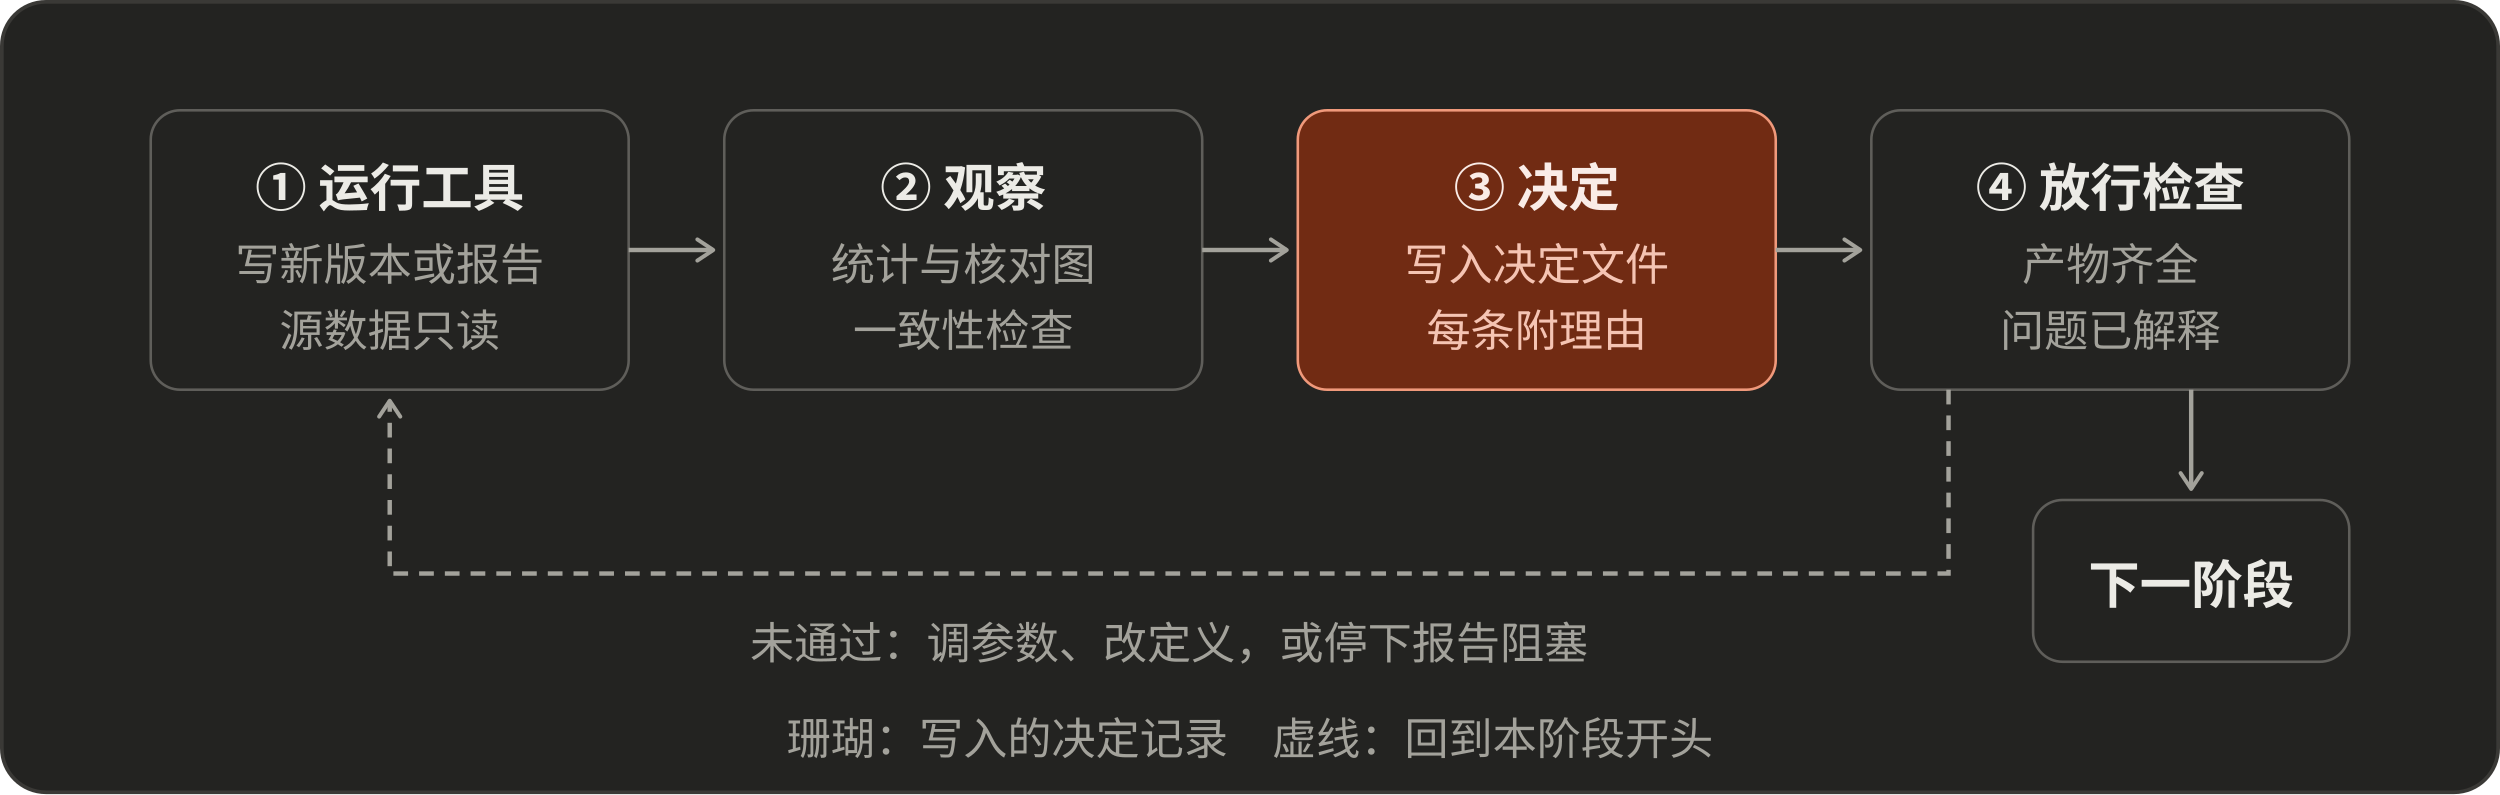
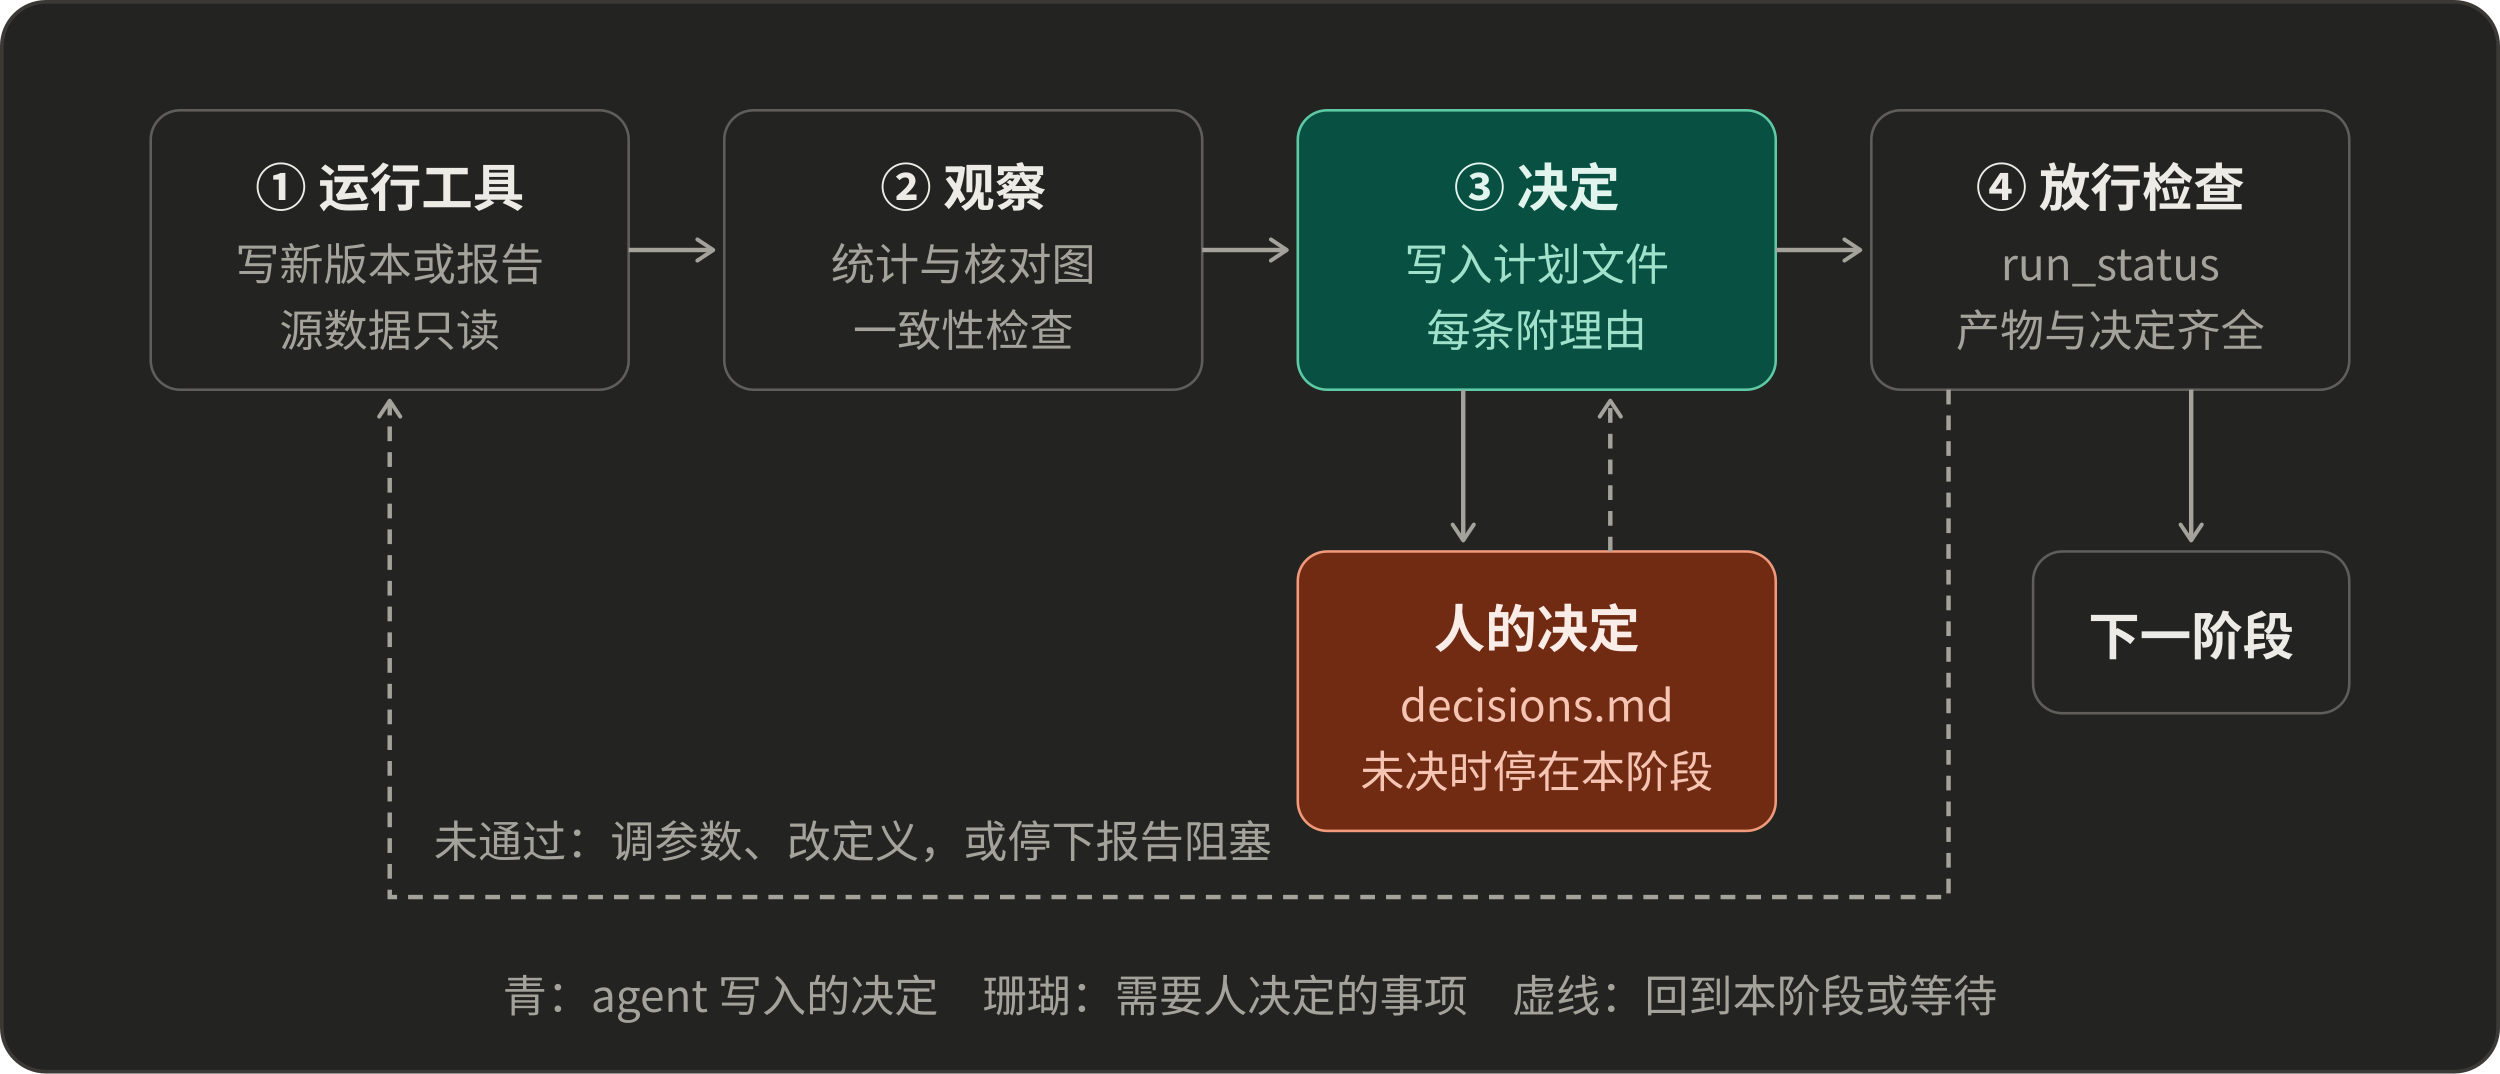
- <svg xmlns="http://www.w3.org/2000/svg" viewBox="0 0 680 216" width="680" height="216" role="img" aria-label="一个阶段内部的循环" font-family="-apple-system, 'Segoe UI', 'Noto Sans CJK SC', 'PingFang SC', 'Microsoft YaHei', 'Noto Serif CJK SC', sans-serif">
+ <svg xmlns="http://www.w3.org/2000/svg" viewBox="0 0 680 292" width="680" height="292" role="img" aria-label="一个数据阶段内部的循环" font-family="-apple-system, 'Segoe UI', 'Noto Sans CJK SC', 'PingFang SC', 'Microsoft YaHei', 'Noto Serif CJK SC', sans-serif">
  <defs>
    <marker id="arrow" viewBox="0 0 10 10" refX="8" refY="5" markerWidth="6" markerHeight="6" orient="auto-start-reverse">
      <path d="M2 1L8 5L2 9" fill="none" stroke="#a3a29b" stroke-width="1.5" stroke-linecap="round" stroke-linejoin="round" />
    </marker>
  </defs>
-   <rect x="0.5" y="0.5" width="679" height="215" rx="12" fill="#232321" stroke="#3a3936" />
+   <rect x="0.5" y="0.5" width="679" height="291" rx="12" fill="#232321" stroke="#3a3936" />
  <rect x="41" y="30" width="130" height="76" rx="8" fill="#232321" stroke="#5F5E5A" stroke-width="0.7" />
  <text x="106.0" y="50" font-size="14" font-weight="600" fill="#ecebe6" text-anchor="middle" dominant-baseline="central">① 运行工具</text>
  <text x="106.0" y="71" font-size="12" font-weight="400" fill="#a3a29b" text-anchor="middle" dominant-baseline="central">写新版本或报告</text>
  <text x="106.0" y="89" font-size="12" font-weight="400" fill="#a3a29b" text-anchor="middle" dominant-baseline="central">源数据只读</text>
  <rect x="197" y="30" width="130" height="76" rx="8" fill="#232321" stroke="#5F5E5A" stroke-width="0.7" />
  <text x="262.0" y="50" font-size="14" font-weight="600" fill="#ecebe6" text-anchor="middle" dominant-baseline="central">② 观察</text>
  <text x="262.0" y="71" font-size="12" font-weight="400" fill="#a3a29b" text-anchor="middle" dominant-baseline="central">统计与核对图</text>
  <text x="262.0" y="89" font-size="12" font-weight="400" fill="#a3a29b" text-anchor="middle" dominant-baseline="central">一致性检查</text>
-   <rect x="353" y="30" width="130" height="76" rx="8" fill="#712B13" stroke="#F0997B" stroke-width="0.7" />
-   <text x="418.0" y="50" font-size="14" font-weight="600" fill="#FAECE7" text-anchor="middle" dominant-baseline="central">③ 决定</text>
-   <text x="418.0" y="71" font-size="12" font-weight="400" fill="#F5C4B3" text-anchor="middle" dominant-baseline="central">写入决定文件</text>
-   <text x="418.0" y="89" font-size="12" font-weight="400" fill="#F5C4B3" text-anchor="middle" dominant-baseline="central">每条附理由</text>
+   <rect x="353" y="30" width="130" height="76" rx="8" fill="#085041" stroke="#5DCAA5" stroke-width="0.7" />
+   <text x="418.0" y="50" font-size="14" font-weight="600" fill="#E1F5EE" text-anchor="middle" dominant-baseline="central">③ 决定</text>
+   <text x="418.0" y="71" font-size="12" font-weight="400" fill="#9FE1CB" text-anchor="middle" dominant-baseline="central">写入计划文件</text>
+   <text x="418.0" y="89" font-size="12" font-weight="400" fill="#9FE1CB" text-anchor="middle" dominant-baseline="central">每条附理由</text>
  <rect x="509" y="30" width="130" height="76" rx="8" fill="#232321" stroke="#5F5E5A" stroke-width="0.7" />
  <text x="574.0" y="50" font-size="14" font-weight="600" fill="#ecebe6" text-anchor="middle" dominant-baseline="central">④ 放行检查</text>
-   <text x="574.0" y="71" font-size="12" font-weight="400" fill="#a3a29b" text-anchor="middle" dominant-baseline="central">产物齐全</text>
-   <text x="574.0" y="89" font-size="12" font-weight="400" fill="#a3a29b" text-anchor="middle" dominant-baseline="central">问题已解释</text>
+   <text x="574.0" y="71" font-size="12" font-weight="400" fill="#a3a29b" text-anchor="middle" dominant-baseline="central">run_status</text>
+   <text x="574.0" y="89" font-size="12" font-weight="400" fill="#a3a29b" text-anchor="middle" dominant-baseline="central">产物与决定齐全</text>
  <path d="M171 68 L194 68" fill="none" stroke="#a3a29b" stroke-width="1.2" marker-end="url(#arrow)" />
  <path d="M327 68 L350 68" fill="none" stroke="#a3a29b" stroke-width="1.2" marker-end="url(#arrow)" />
  <path d="M483 68 L506 68" fill="none" stroke="#a3a29b" stroke-width="1.2" marker-end="url(#arrow)" />
-   <rect x="553" y="136" width="86" height="44" rx="8" fill="#232321" stroke="#5F5E5A" stroke-width="0.7" />
-   <text x="596.0" y="158.0" font-size="14" font-weight="600" fill="#ecebe6" text-anchor="middle" dominant-baseline="central">下一阶段</text>
-   <path d="M596 106 L596 133" fill="none" stroke="#a3a29b" stroke-width="1.2" marker-end="url(#arrow)" />
-   <path d="M530 106 L530 156 L106 156 L106 109" fill="none" stroke="#a3a29b" stroke-width="1.2" stroke-dasharray="4 3" marker-end="url(#arrow)" />
-   <text x="318" y="174" font-size="12" font-weight="400" fill="#a3a29b" text-anchor="middle" dominant-baseline="central">未通过：调参数、改定义，或停下报告阻塞</text>
-   <text x="340" y="200" font-size="12" font-weight="400" fill="#a3a29b" text-anchor="middle" dominant-baseline="central">珊瑚：写入的决定记录　虚线：回到本阶段开头</text>
+   <rect x="353" y="150" width="130" height="76" rx="8" fill="#712B13" stroke="#F0997B" stroke-width="0.7" />
+   <text x="418.0" y="170" font-size="14" font-weight="600" fill="#FAECE7" text-anchor="middle" dominant-baseline="central">人的决定</text>
+   <text x="418.0" y="191" font-size="12" font-weight="400" fill="#F5C4B3" text-anchor="middle" dominant-baseline="central">decisions.md</text>
+   <text x="418.0" y="209" font-size="12" font-weight="400" fill="#F5C4B3" text-anchor="middle" dominant-baseline="central">未决时停在本阶段</text>
+   <path d="M398 106 L398 147" fill="none" stroke="#a3a29b" stroke-width="1.2" marker-end="url(#arrow)" />
+   <path d="M438 150 L438 109" fill="none" stroke="#a3a29b" stroke-width="1.2" stroke-dasharray="4 3" marker-end="url(#arrow)" />
+   <rect x="553" y="150" width="86" height="44" rx="8" fill="#232321" stroke="#5F5E5A" stroke-width="0.7" />
+   <text x="596.0" y="172.0" font-size="14" font-weight="600" fill="#ecebe6" text-anchor="middle" dominant-baseline="central">下一阶段</text>
+   <path d="M596 106 L596 147" fill="none" stroke="#a3a29b" stroke-width="1.2" marker-end="url(#arrow)" />
+   <path d="M530 106 L530 244 L106 244 L106 109" fill="none" stroke="#a3a29b" stroke-width="1.2" stroke-dasharray="4 3" marker-end="url(#arrow)" />
+   <text x="232" y="228" font-size="12" font-weight="400" fill="#a3a29b" text-anchor="middle" dominant-baseline="central">未通过：调参数、改定义，或停下报告阻塞</text>
+   <text x="340" y="270" font-size="12" font-weight="400" fill="#a3a29b" text-anchor="middle" dominant-baseline="central">青：agent 写入的决定　珊瑚：需要人决定的事项　虚线：回到本阶段或等待</text>
</svg>
